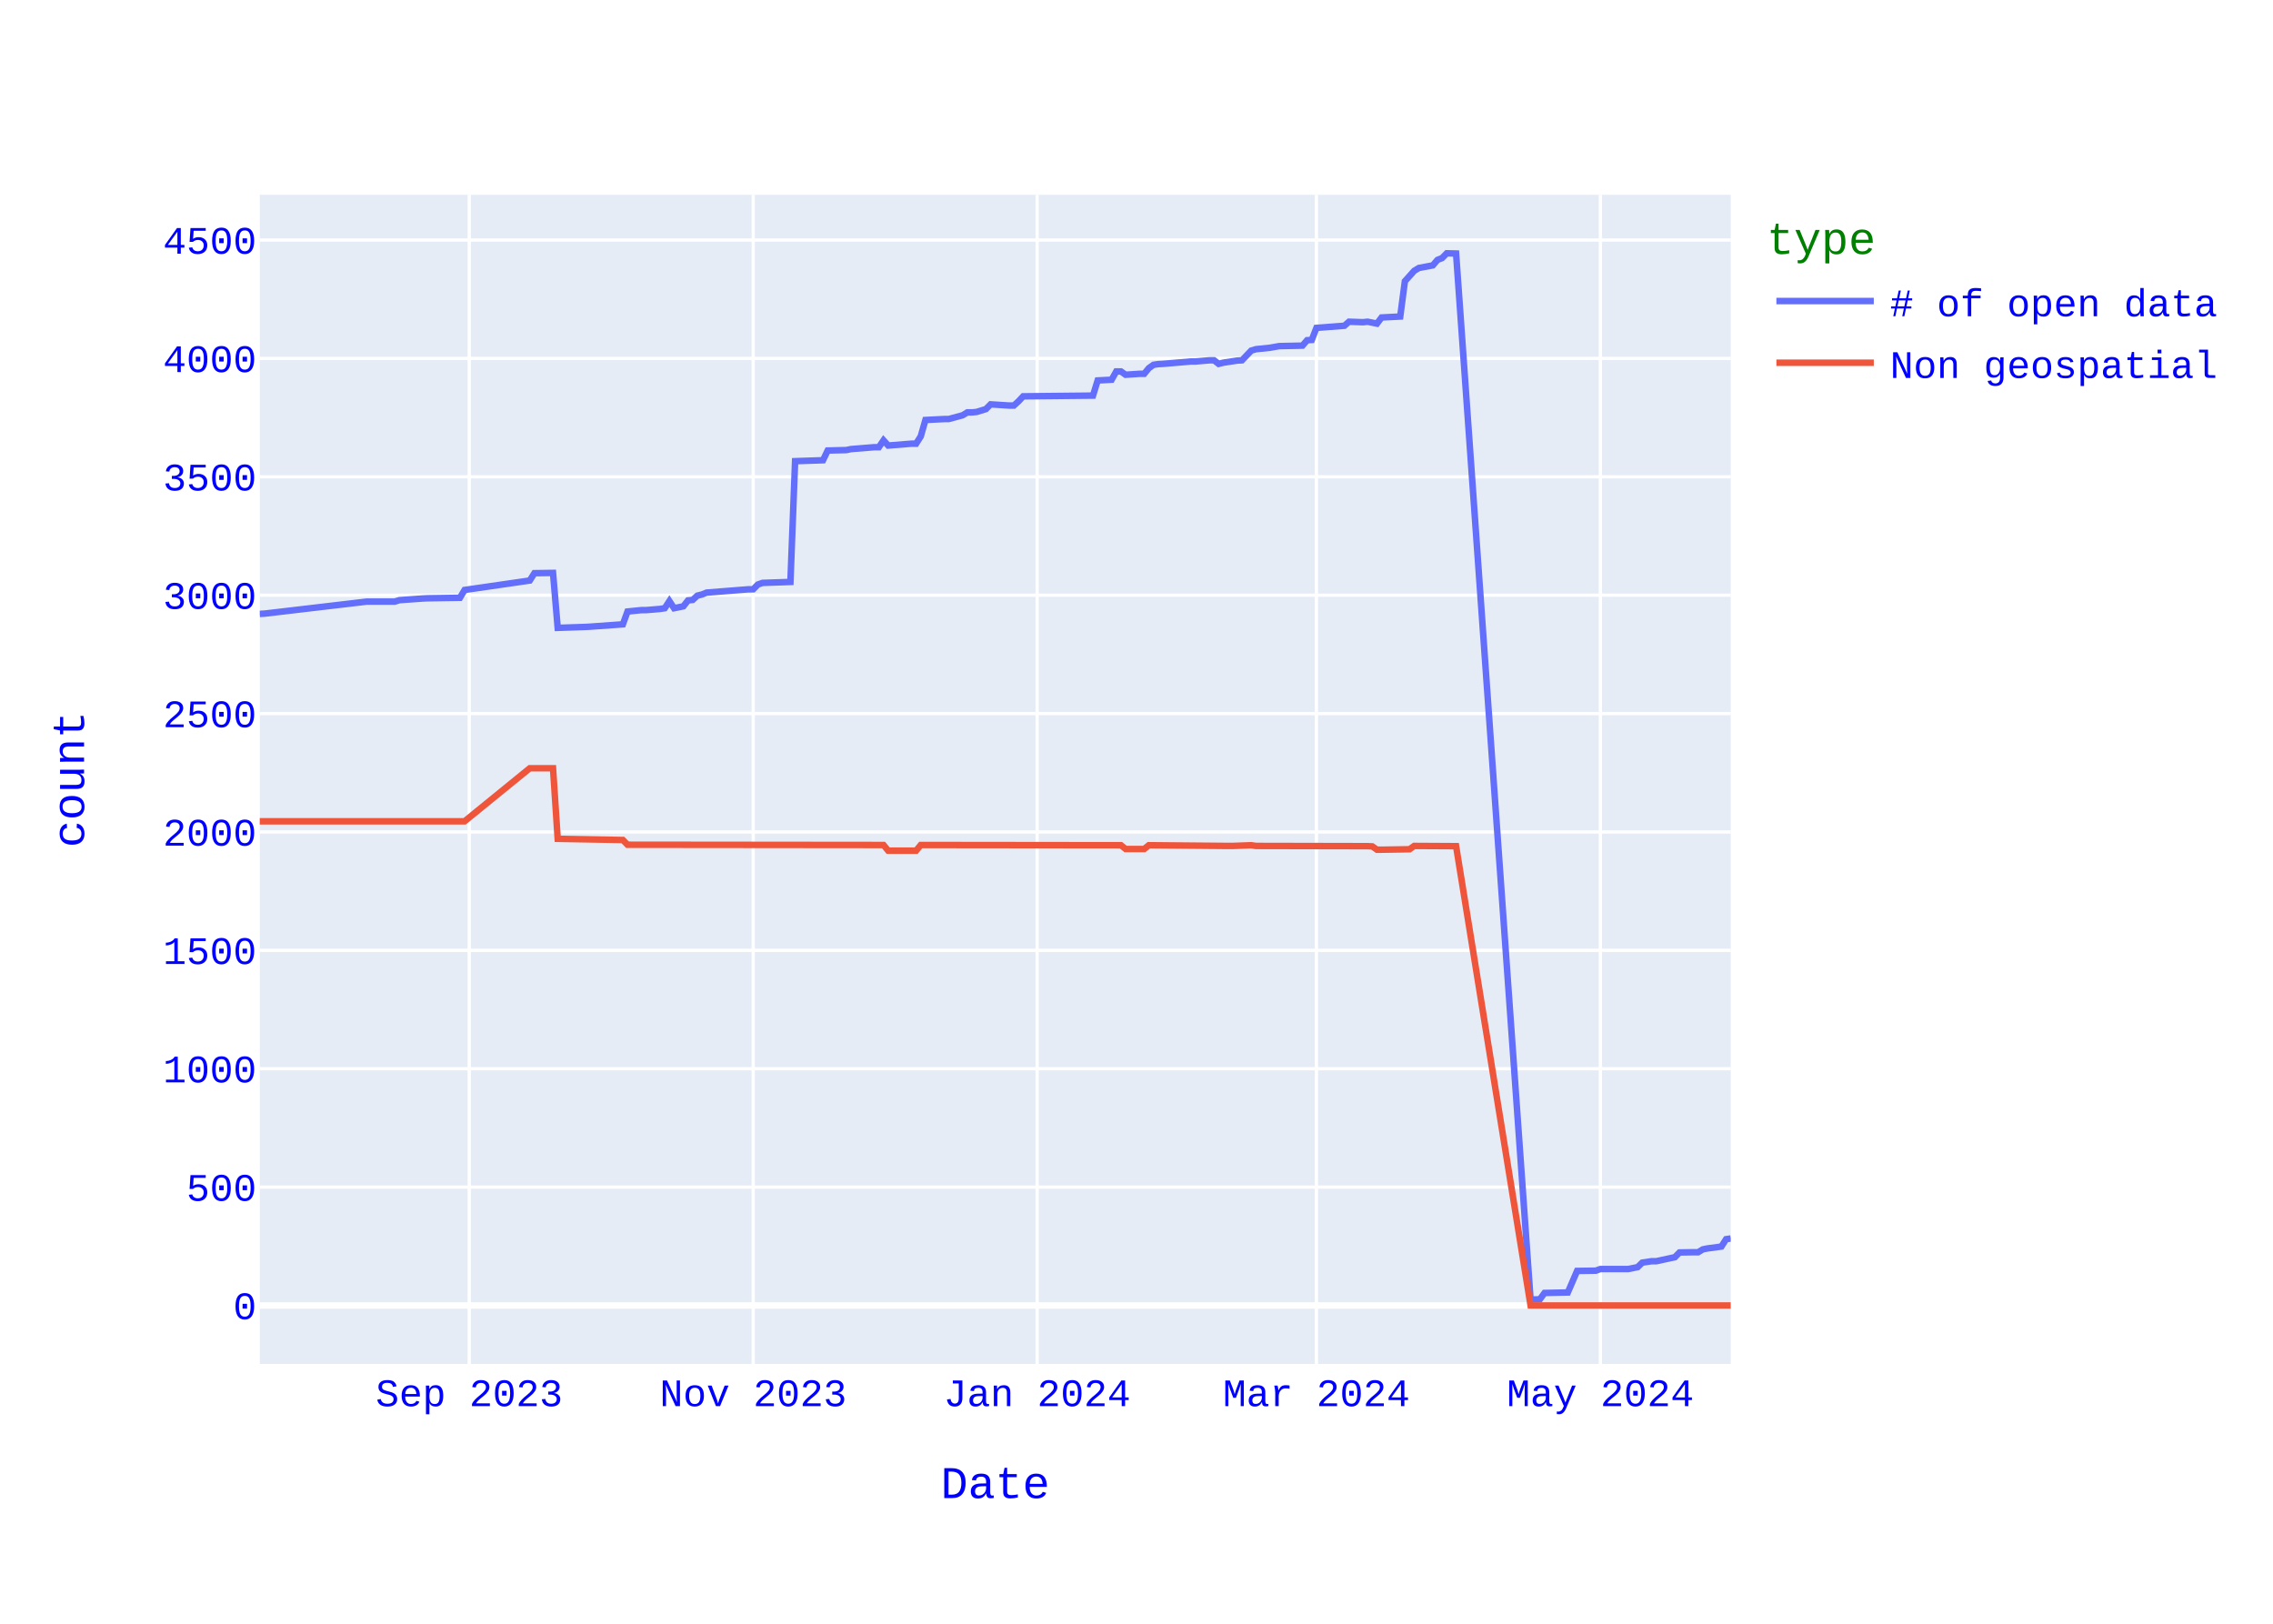
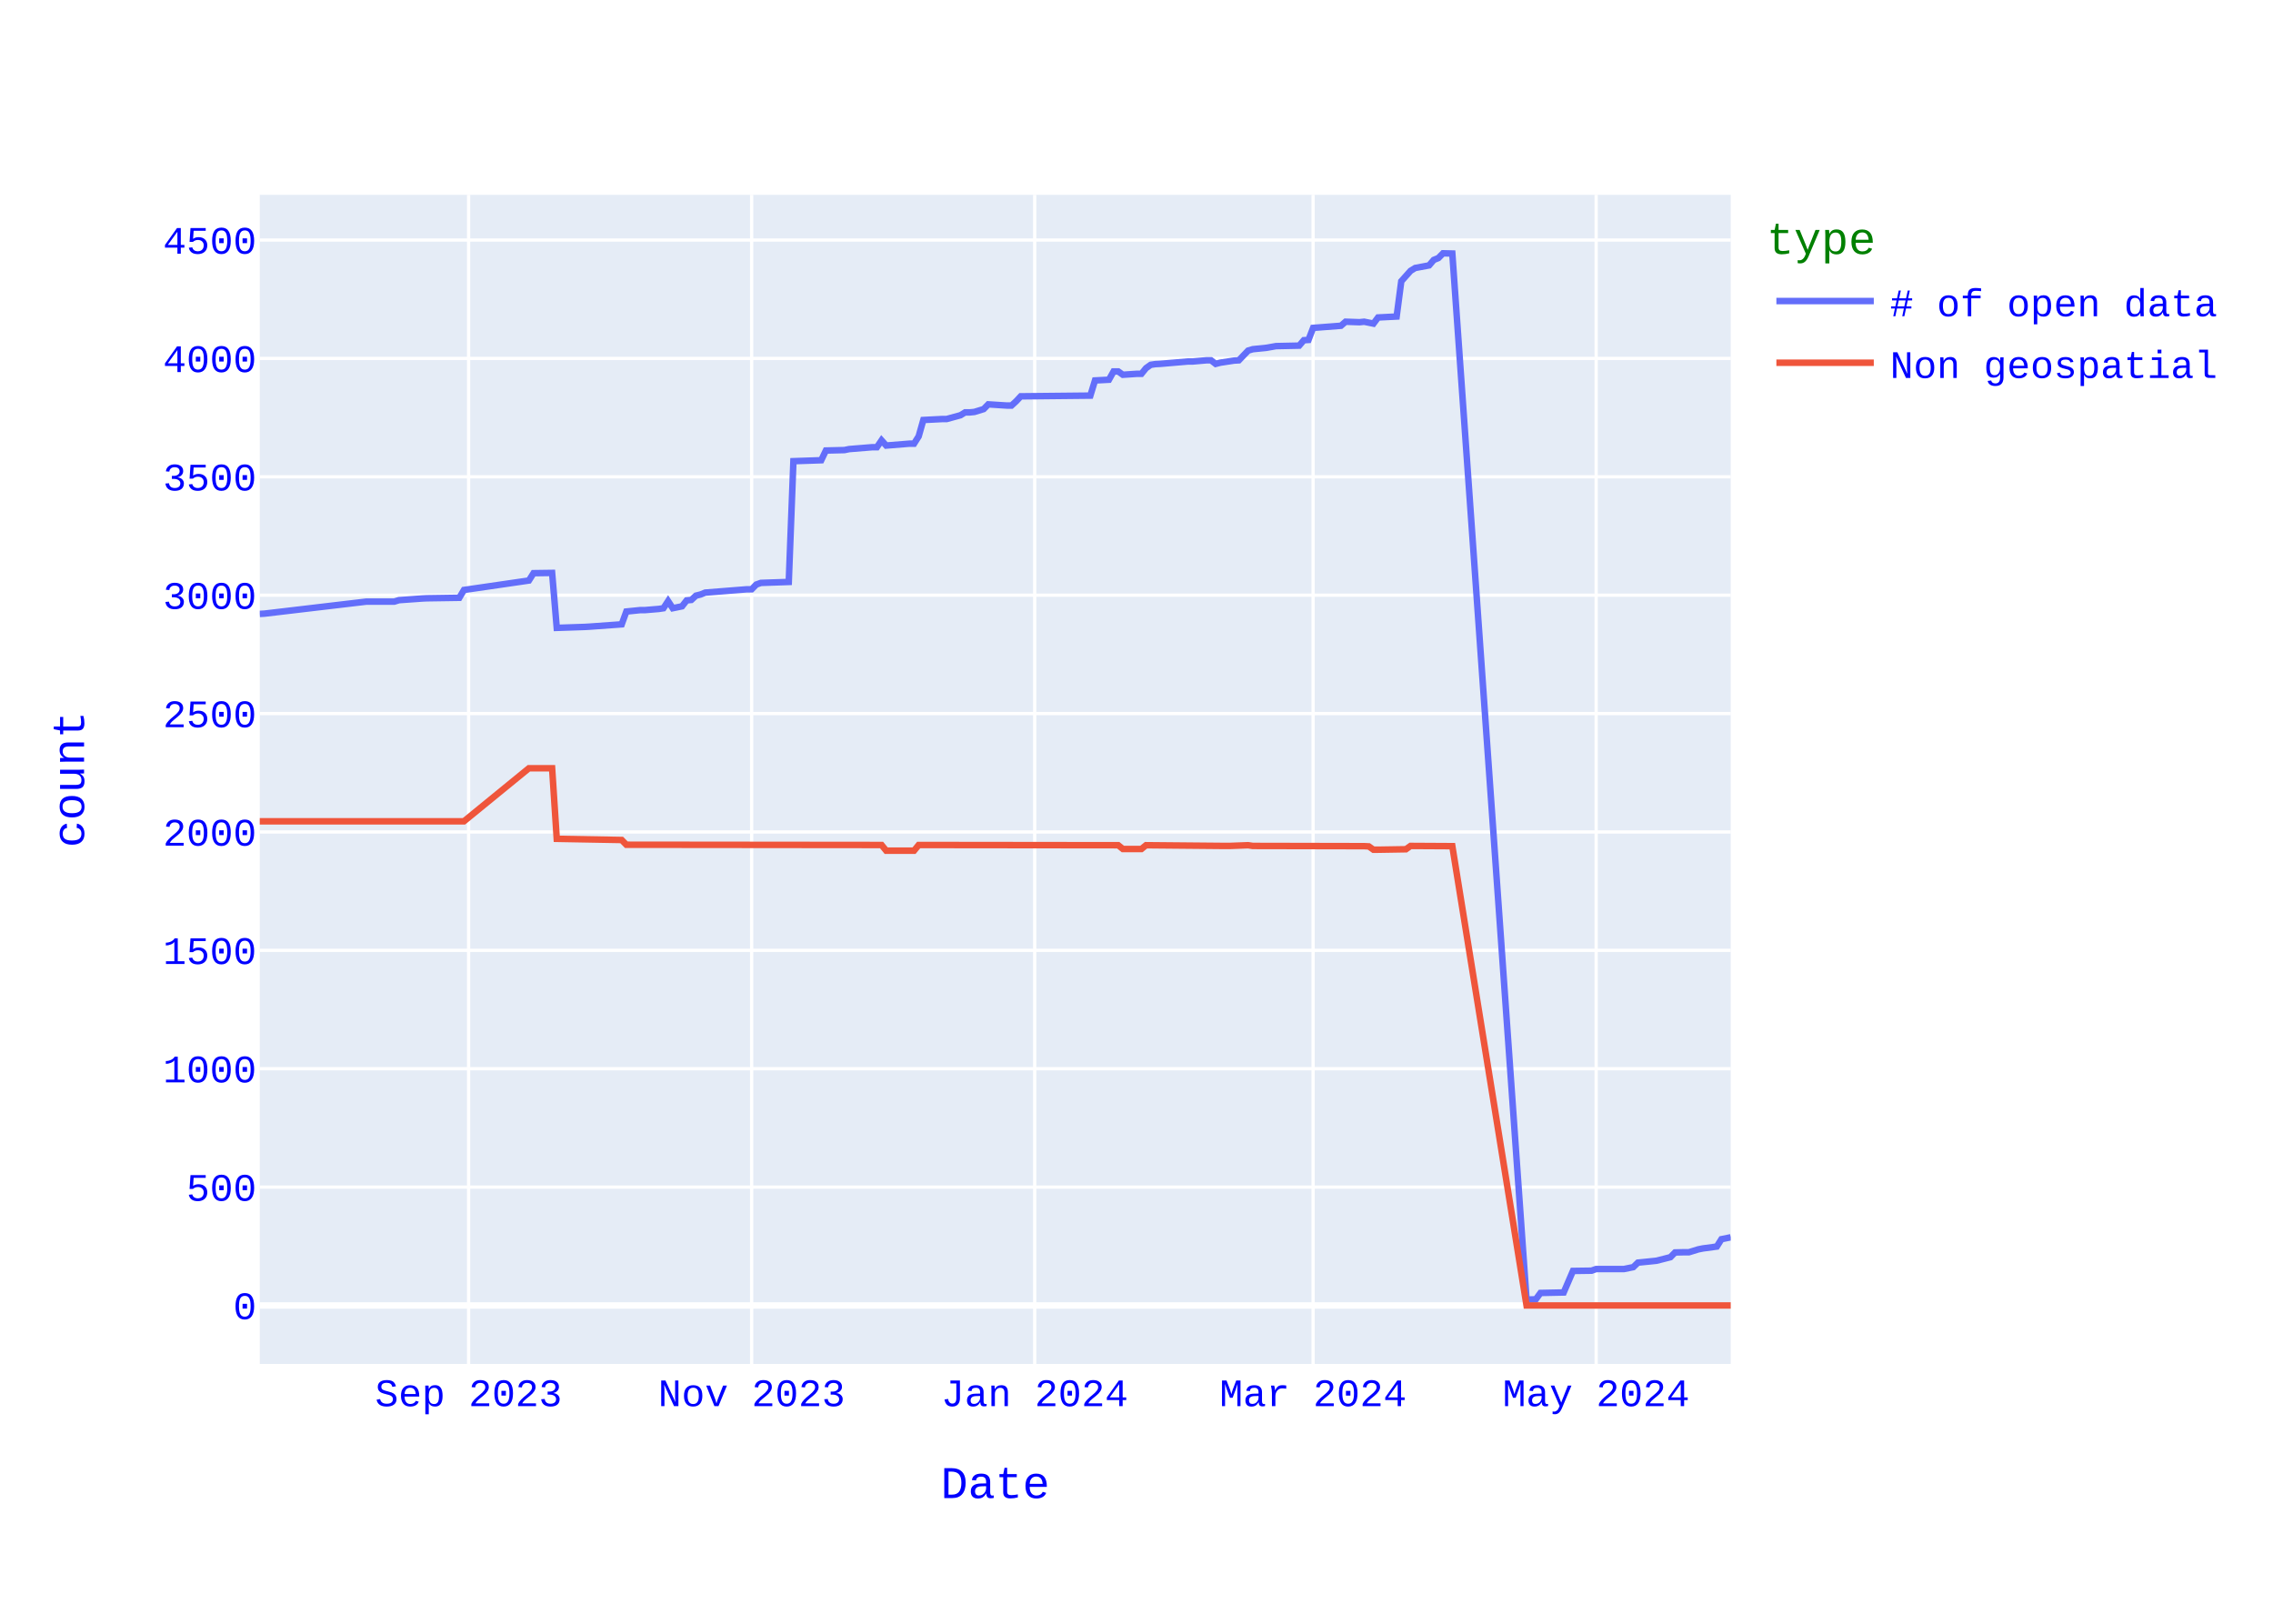
<svg xmlns="http://www.w3.org/2000/svg" class="main-svg" width="700" height="500" style="" viewBox="0 0 700 500">
  <rect x="0" y="0" width="700" height="500" style="fill: rgb(255, 255, 255); fill-opacity: 1;" />
-   <defs id="defs-39c33b">
+   <defs id="defs-474c9d">
    <g class="clips">
-       <clipPath id="clip39c33bxyplot" class="plotclip">
+       <clipPath id="clip474c9dxyplot" class="plotclip">
        <rect width="453" height="360" />
      </clipPath>
-       <clipPath class="axesclip" id="clip39c33bx">
+       <clipPath class="axesclip" id="clip474c9dx">
        <rect x="80" y="0" width="453" height="500" />
      </clipPath>
-       <clipPath class="axesclip" id="clip39c33by">
+       <clipPath class="axesclip" id="clip474c9dy">
        <rect x="0" y="60" width="700" height="360" />
      </clipPath>
-       <clipPath class="axesclip" id="clip39c33bxy">
+       <clipPath class="axesclip" id="clip474c9dxy">
        <rect x="80" y="60" width="453" height="360" />
      </clipPath>
    </g>
    <g class="gradients" />
    <g class="patterns" />
  </defs>
  <g class="bglayer">
    <rect class="bg" x="80" y="60" width="453" height="360" style="fill: rgb(229, 236, 246); fill-opacity: 1; stroke-width: 0;" />
  </g>
  <g class="layer-below">
    <g class="imagelayer" />
    <g class="shapelayer" />
  </g>
  <g class="cartesianlayer">
    <g class="subplot xy">
      <g class="layer-subplot">
        <g class="shapelayer" />
        <g class="imagelayer" />
      </g>
      <g class="minor-gridlayer">
        <g class="x" />
        <g class="y" />
      </g>
      <g class="gridlayer">
        <g class="x">
-           <path class="xgrid crisp" transform="translate(144.51,0)" d="M0,60v360" style="stroke: rgb(255, 255, 255); stroke-opacity: 1; stroke-width: 1px;" />
-           <path class="xgrid crisp" transform="translate(231.96,0)" d="M0,60v360" style="stroke: rgb(255, 255, 255); stroke-opacity: 1; stroke-width: 1px;" />
-           <path class="xgrid crisp" transform="translate(319.4,0)" d="M0,60v360" style="stroke: rgb(255, 255, 255); stroke-opacity: 1; stroke-width: 1px;" />
-           <path class="xgrid crisp" transform="translate(405.41,0)" d="M0,60v360" style="stroke: rgb(255, 255, 255); stroke-opacity: 1; stroke-width: 1px;" />
-           <path class="xgrid crisp" transform="translate(492.86,0)" d="M0,60v360" style="stroke: rgb(255, 255, 255); stroke-opacity: 1; stroke-width: 1px;" />
+           <path class="xgrid crisp" transform="translate(144.31,0)" d="M0,60v360" style="stroke: rgb(255, 255, 255); stroke-opacity: 1; stroke-width: 1px;" />
+           <path class="xgrid crisp" transform="translate(231.48,0)" d="M0,60v360" style="stroke: rgb(255, 255, 255); stroke-opacity: 1; stroke-width: 1px;" />
+           <path class="xgrid crisp" transform="translate(318.65,0)" d="M0,60v360" style="stroke: rgb(255, 255, 255); stroke-opacity: 1; stroke-width: 1px;" />
+           <path class="xgrid crisp" transform="translate(404.39,0)" d="M0,60v360" style="stroke: rgb(255, 255, 255); stroke-opacity: 1; stroke-width: 1px;" />
+           <path class="xgrid crisp" transform="translate(491.56,0)" d="M0,60v360" style="stroke: rgb(255, 255, 255); stroke-opacity: 1; stroke-width: 1px;" />
        </g>
        <g class="y">
          <path class="ygrid crisp" transform="translate(0,365.55)" d="M80,0h453" style="stroke: rgb(255, 255, 255); stroke-opacity: 1; stroke-width: 1px;" />
          <path class="ygrid crisp" transform="translate(0,329.09)" d="M80,0h453" style="stroke: rgb(255, 255, 255); stroke-opacity: 1; stroke-width: 1px;" />
          <path class="ygrid crisp" transform="translate(0,292.64)" d="M80,0h453" style="stroke: rgb(255, 255, 255); stroke-opacity: 1; stroke-width: 1px;" />
          <path class="ygrid crisp" transform="translate(0,256.19)" d="M80,0h453" style="stroke: rgb(255, 255, 255); stroke-opacity: 1; stroke-width: 1px;" />
          <path class="ygrid crisp" transform="translate(0,219.73)" d="M80,0h453" style="stroke: rgb(255, 255, 255); stroke-opacity: 1; stroke-width: 1px;" />
          <path class="ygrid crisp" transform="translate(0,183.28)" d="M80,0h453" style="stroke: rgb(255, 255, 255); stroke-opacity: 1; stroke-width: 1px;" />
          <path class="ygrid crisp" transform="translate(0,146.82)" d="M80,0h453" style="stroke: rgb(255, 255, 255); stroke-opacity: 1; stroke-width: 1px;" />
          <path class="ygrid crisp" transform="translate(0,110.37)" d="M80,0h453" style="stroke: rgb(255, 255, 255); stroke-opacity: 1; stroke-width: 1px;" />
          <path class="ygrid crisp" transform="translate(0,73.92)" d="M80,0h453" style="stroke: rgb(255, 255, 255); stroke-opacity: 1; stroke-width: 1px;" />
        </g>
      </g>
      <g class="zerolinelayer">
        <path class="yzl zl crisp" transform="translate(0,402)" d="M80,0h453" style="stroke: rgb(255, 255, 255); stroke-opacity: 1; stroke-width: 2px;" />
      </g>
      <path class="xlines-below" />
      <path class="ylines-below" />
      <g class="overlines-below" />
      <g class="xaxislayer-below" />
      <g class="yaxislayer-below" />
      <g class="overaxes-below" />
-       <g class="plot" transform="translate(80,60)" clip-path="url(#clip39c33bxyplot)">
+       <g class="plot" transform="translate(80,60)" clip-path="url(#clip474c9dxyplot)">
        <g class="scatterlayer mlayer">
-           <g class="trace scatter traceceb413" style="stroke-miterlimit: 2; opacity: 1;">
+           <g class="trace scatter tracecb4065" style="stroke-miterlimit: 2; opacity: 1;">
            <g class="fills" />
            <g class="errorbars" />
            <g class="lines">
-               <path class="js-line" d="M453,321.37L451.57,321.59L450.13,323.85L445.83,324.43L444.4,324.72L442.97,325.6L441.53,325.6L437.23,325.67L435.8,327.13L430.06,328.37L428.63,328.37L425.76,328.8L424.33,330.19L421.46,330.77L420.03,330.77L412.86,330.77L411.43,331.28L405.69,331.36L402.83,337.99L395.66,338.14L394.22,340.1L391.36,340.18L368.42,18.07L365.55,18L364.12,19.46L362.69,20.04L361.25,21.72L356.95,22.52L355.52,23.4L352.65,26.6L351.22,37.47L345.48,37.76L344.05,39.65L341.18,39.07L339.75,39.22L335.45,39.07L334.02,40.31L325.41,40.97L323.98,44.68L322.55,44.76L321.11,46.43L313.95,46.58L311.08,47.09L306.78,47.53L305.34,47.96L302.48,50.95L301.04,51.03L296.74,51.68L295.31,52.05L293.88,50.95L292.44,50.95L288.14,51.32L286.71,51.32L278.11,52.05L276.67,52.12L275.24,52.34L273.81,53.36L272.37,55.11L270.94,55.11L266.64,55.4L265.21,54.38L263.77,54.38L262.34,56.93L258.04,57.15L256.6,61.82L235.1,62.04L233.67,63.57L232.23,64.88L230.8,64.88L225.07,64.51L223.63,65.97L220.77,66.85L219.33,66.99L217.9,66.99L216.47,67.87L212.16,69.04L210.73,69.04L205,69.33L203.56,74.36L202.13,76.62L200.7,76.62L193.53,77.2L192.09,75.6L190.66,77.71L189.23,77.71L182.06,78.29L180.63,78.59L174.89,78.73L173.46,81.72L164.86,82.01L163.42,119.2L154.82,119.49L153.39,120L151.96,121.46L150.52,121.46L137.62,122.48L136.19,123.06L134.75,123.42L133.32,124.74L131.89,124.88L130.45,126.7L127.59,127.29L126.15,125.1L124.72,127.29L123.28,127.51L118.98,127.87L117.55,127.87L113.25,128.31L111.82,132.25L101.78,132.97L100.35,133.05L91.75,133.34L90.31,116.42L84.58,116.5L83.15,118.76L63.08,121.67L61.64,124.08L51.61,124.23L50.17,124.3L43.01,124.81L41.57,125.25L32.97,125.25L1.43,128.96L0,129.04" style="vector-effect: none; fill: none; stroke: rgb(99, 110, 250); stroke-opacity: 1; stroke-width: 2px; opacity: 1;" />
+               <path class="js-line" d="M453,321L450.14,321.59L448.71,323.85L444.43,324.43L443,324.72L440.14,325.6L438.71,325.6L435.85,325.67L434.42,327.13L430.14,328.22L428.71,328.37L424.42,328.8L422.99,330.19L420.13,330.77L418.7,330.77L411.56,330.77L410.13,331.28L404.41,331.36L401.56,337.99L394.41,338.14L392.98,340.1L390.12,340.18L367.26,18.07L364.4,18L362.97,19.46L361.54,20.04L360.11,21.72L355.83,22.52L354.4,23.4L351.54,26.6L350.11,37.47L344.39,37.76L342.97,39.65L340.11,39.07L338.68,39.22L334.39,39.07L332.96,40.31L324.39,40.97L322.96,44.68L321.53,44.76L320.1,46.43L312.96,46.58L310.1,47.09L305.81,47.53L304.38,47.96L301.52,50.95L300.09,51.03L295.81,51.68L294.38,52.05L292.95,50.95L291.52,50.95L287.23,51.32L285.8,51.32L277.23,52.05L275.8,52.12L274.37,52.34L272.94,53.36L271.51,55.11L270.09,55.11L265.8,55.4L264.37,54.38L262.94,54.38L261.51,56.93L257.22,57.15L255.79,61.82L234.36,62.04L232.93,63.57L231.5,64.88L230.07,64.88L224.36,64.51L222.93,65.97L220.07,66.85L218.64,66.99L217.21,66.99L215.78,67.87L211.5,69.04L210.07,69.04L204.35,69.33L202.92,74.36L201.49,76.62L200.06,76.62L192.92,77.2L191.49,75.6L190.06,77.71L188.63,77.71L181.49,78.29L180.06,78.59L174.34,78.73L172.91,81.72L164.34,82.01L162.91,119.2L154.33,119.49L152.91,120L151.48,121.46L150.05,121.46L137.19,122.48L135.76,123.06L134.33,123.42L132.9,124.74L131.47,124.88L130.04,126.7L127.18,127.29L125.75,125.1L124.32,127.29L122.9,127.51L118.61,127.87L117.18,127.87L112.89,128.31L111.46,132.25L101.46,132.97L100.03,133.05L91.46,133.34L90.03,116.42L84.31,116.5L82.88,118.76L62.88,121.67L61.45,124.08L51.44,124.23L50.02,124.3L42.87,124.81L41.44,125.25L32.87,125.25L1.43,128.96L0,129.04" style="vector-effect: none; fill: none; stroke: rgb(99, 110, 250); stroke-opacity: 1; stroke-width: 2px; opacity: 1;" />
            </g>
            <g class="points" />
            <g class="text" />
          </g>
-           <g class="trace scatter trace712421" style="stroke-miterlimit: 2; opacity: 1;">
+           <g class="trace scatter trace31c39a" style="stroke-miterlimit: 2; opacity: 1;">
            <g class="fills" />
            <g class="errorbars" />
            <g class="lines">
-               <path class="js-line" d="M453,342L391.36,342L368.42,200.56L355.52,200.49L354.09,201.51L345.48,201.65L344.05,201.65L342.62,200.63L341.18,200.56L306.78,200.49L305.34,200.27L299.61,200.49L298.18,200.49L273.81,200.27L272.37,201.43L266.64,201.43L265.21,200.27L203.56,200.2L202.13,201.95L193.53,201.95L192.09,200.2L113.25,200.12L111.82,198.66L91.75,198.3L90.31,176.57L83.15,176.57L63.08,192.9L0,192.9" style="vector-effect: none; fill: none; stroke: rgb(239, 85, 59); stroke-opacity: 1; stroke-width: 2px; opacity: 1;" />
+               <path class="js-line" d="M453,342L390.12,342L367.26,200.56L354.4,200.49L352.97,201.51L344.39,201.65L342.97,201.65L341.54,200.63L340.11,200.56L305.81,200.49L304.38,200.27L298.67,200.49L297.24,200.49L272.94,200.27L271.51,201.43L265.8,201.43L264.37,200.27L202.92,200.2L201.49,201.95L192.92,201.95L191.49,200.2L112.89,200.12L111.46,198.66L91.46,198.3L90.03,176.57L82.88,176.57L62.88,192.9L0,192.9" style="vector-effect: none; fill: none; stroke: rgb(239, 85, 59); stroke-opacity: 1; stroke-width: 2px; opacity: 1;" />
            </g>
            <g class="points" />
            <g class="text" />
          </g>
        </g>
      </g>
      <g class="overplot" />
      <path class="xlines-above crisp" d="M0,0" style="fill: none;" />
      <path class="ylines-above crisp" d="M0,0" style="fill: none;" />
      <g class="overlines-above" />
      <g class="xaxislayer-above">
        <g class="xtick">
-           <text text-anchor="middle" x="0" y="433" transform="translate(144.51,0)" style="font-family: 'Courier New'; font-size: 12px; fill: rgb(0, 0, 255); fill-opacity: 1; white-space: pre; opacity: 1;">Sep 2023</text>
-         </g>
-         <g class="xtick">
-           <text text-anchor="middle" x="0" y="433" style="font-family: 'Courier New'; font-size: 12px; fill: rgb(0, 0, 255); fill-opacity: 1; white-space: pre; opacity: 1;" transform="translate(231.96,0)">Nov 2023</text>
-         </g>
-         <g class="xtick">
-           <text text-anchor="middle" x="0" y="433" style="font-family: 'Courier New'; font-size: 12px; fill: rgb(0, 0, 255); fill-opacity: 1; white-space: pre; opacity: 1;" transform="translate(319.4,0)">Jan 2024</text>
-         </g>
-         <g class="xtick">
-           <text text-anchor="middle" x="0" y="433" style="font-family: 'Courier New'; font-size: 12px; fill: rgb(0, 0, 255); fill-opacity: 1; white-space: pre; opacity: 1;" transform="translate(405.41,0)">Mar 2024</text>
-         </g>
-         <g class="xtick">
-           <text text-anchor="middle" x="0" y="433" style="font-family: 'Courier New'; font-size: 12px; fill: rgb(0, 0, 255); fill-opacity: 1; white-space: pre; opacity: 1;" transform="translate(492.86,0)">May 2024</text>
+           <text text-anchor="middle" x="0" y="433" transform="translate(144.31,0)" style="font-family: 'Courier New'; font-size: 12px; fill: rgb(0, 0, 255); fill-opacity: 1; white-space: pre; opacity: 1;">Sep 2023</text>
+         </g>
+         <g class="xtick">
+           <text text-anchor="middle" x="0" y="433" style="font-family: 'Courier New'; font-size: 12px; fill: rgb(0, 0, 255); fill-opacity: 1; white-space: pre; opacity: 1;" transform="translate(231.48,0)">Nov 2023</text>
+         </g>
+         <g class="xtick">
+           <text text-anchor="middle" x="0" y="433" style="font-family: 'Courier New'; font-size: 12px; fill: rgb(0, 0, 255); fill-opacity: 1; white-space: pre; opacity: 1;" transform="translate(318.65,0)">Jan 2024</text>
+         </g>
+         <g class="xtick">
+           <text text-anchor="middle" x="0" y="433" style="font-family: 'Courier New'; font-size: 12px; fill: rgb(0, 0, 255); fill-opacity: 1; white-space: pre; opacity: 1;" transform="translate(404.39,0)">Mar 2024</text>
+         </g>
+         <g class="xtick">
+           <text text-anchor="middle" x="0" y="433" style="font-family: 'Courier New'; font-size: 12px; fill: rgb(0, 0, 255); fill-opacity: 1; white-space: pre; opacity: 1;" transform="translate(491.56,0)">May 2024</text>
        </g>
      </g>
      <g class="yaxislayer-above">
        <g class="ytick">
          <text text-anchor="end" x="79" y="4.2" transform="translate(0,402)" style="font-family: 'Courier New'; font-size: 12px; fill: rgb(0, 0, 255); fill-opacity: 1; white-space: pre; opacity: 1;">0</text>
        </g>
        <g class="ytick">
          <text text-anchor="end" x="79" y="4.2" style="font-family: 'Courier New'; font-size: 12px; fill: rgb(0, 0, 255); fill-opacity: 1; white-space: pre; opacity: 1;" transform="translate(0,365.55)">500</text>
        </g>
        <g class="ytick">
          <text text-anchor="end" x="79" y="4.2" style="font-family: 'Courier New'; font-size: 12px; fill: rgb(0, 0, 255); fill-opacity: 1; white-space: pre; opacity: 1;" transform="translate(0,329.09)">1000</text>
        </g>
        <g class="ytick">
          <text text-anchor="end" x="79" y="4.2" style="font-family: 'Courier New'; font-size: 12px; fill: rgb(0, 0, 255); fill-opacity: 1; white-space: pre; opacity: 1;" transform="translate(0,292.64)">1500</text>
        </g>
        <g class="ytick">
          <text text-anchor="end" x="79" y="4.2" style="font-family: 'Courier New'; font-size: 12px; fill: rgb(0, 0, 255); fill-opacity: 1; white-space: pre; opacity: 1;" transform="translate(0,256.19)">2000</text>
        </g>
        <g class="ytick">
          <text text-anchor="end" x="79" y="4.2" style="font-family: 'Courier New'; font-size: 12px; fill: rgb(0, 0, 255); fill-opacity: 1; white-space: pre; opacity: 1;" transform="translate(0,219.73)">2500</text>
        </g>
        <g class="ytick">
          <text text-anchor="end" x="79" y="4.2" style="font-family: 'Courier New'; font-size: 12px; fill: rgb(0, 0, 255); fill-opacity: 1; white-space: pre; opacity: 1;" transform="translate(0,183.28)">3000</text>
        </g>
        <g class="ytick">
          <text text-anchor="end" x="79" y="4.2" style="font-family: 'Courier New'; font-size: 12px; fill: rgb(0, 0, 255); fill-opacity: 1; white-space: pre; opacity: 1;" transform="translate(0,146.82)">3500</text>
        </g>
        <g class="ytick">
          <text text-anchor="end" x="79" y="4.2" style="font-family: 'Courier New'; font-size: 12px; fill: rgb(0, 0, 255); fill-opacity: 1; white-space: pre; opacity: 1;" transform="translate(0,110.37)">4000</text>
        </g>
        <g class="ytick">
          <text text-anchor="end" x="79" y="4.2" style="font-family: 'Courier New'; font-size: 12px; fill: rgb(0, 0, 255); fill-opacity: 1; white-space: pre; opacity: 1;" transform="translate(0,73.92)">4500</text>
        </g>
      </g>
      <g class="overaxes-above" />
    </g>
  </g>
  <g class="polarlayer" />
  <g class="smithlayer" />
  <g class="ternarylayer" />
  <g class="geolayer" />
  <g class="funnelarealayer" />
  <g class="pielayer" />
  <g class="iciclelayer" />
  <g class="treemaplayer" />
  <g class="sunburstlayer" />
  <g class="glimages" />
-   <defs id="topdefs-39c33b">
+   <defs id="topdefs-474c9d">
    <g class="clips" />
-     <clipPath id="legend39c33b">
+     <clipPath id="legend474c9d">
      <rect width="146" height="67" x="0" y="0" />
    </clipPath>
  </defs>
  <g class="layer-above">
    <g class="imagelayer" />
    <g class="shapelayer" />
  </g>
  <g class="infolayer">
    <g class="legend" pointer-events="all" transform="translate(542.06,60)">
      <rect class="bg" shape-rendering="crispEdges" style="stroke: rgb(68, 68, 68); stroke-opacity: 1; fill: rgb(255, 255, 255); fill-opacity: 1; stroke-width: 0px;" width="146" height="67" x="0" y="0" />
-       <g class="scrollbox" transform="" clip-path="url(#legend39c33b)">
+       <g class="scrollbox" transform="" clip-path="url(#legend474c9d)">
        <text class="legendtitletext" text-anchor="start" x="2" y="18.2" style="font-family: 'Courier New'; font-size: 14px; fill: rgb(0, 128, 0); fill-opacity: 1; white-space: pre;">type</text>
        <g class="groups" transform="">
          <g class="traces" transform="translate(0,32.7)" style="opacity: 1;">
            <text class="legendtext" text-anchor="start" x="40" y="4.68" style="font-family: 'Courier New'; font-size: 12px; fill: rgb(0, 0, 255); fill-opacity: 1; white-space: pre;"># of open data</text>
            <g class="layers" style="opacity: 1;">
              <g class="legendfill" />
              <g class="legendlines">
                <path class="js-line" d="M5,0h30" style="fill: none; stroke: rgb(99, 110, 250); stroke-opacity: 1; stroke-width: 2px;" />
              </g>
              <g class="legendsymbols">
                <g class="legendpoints" />
              </g>
            </g>
            <rect class="legendtoggle" x="0" y="-9.5" width="140.828" height="19" style="fill: rgb(0, 0, 0); fill-opacity: 0;" />
          </g>
        </g>
        <g class="groups" transform="">
          <g class="traces" transform="translate(0,51.7)" style="opacity: 1;">
            <text class="legendtext" text-anchor="start" x="40" y="4.68" style="font-family: 'Courier New'; font-size: 12px; fill: rgb(0, 0, 255); fill-opacity: 1; white-space: pre;">Non geospatial</text>
            <g class="layers" style="opacity: 1;">
              <g class="legendfill" />
              <g class="legendlines">
                <path class="js-line" d="M5,0h30" style="fill: none; stroke: rgb(239, 85, 59); stroke-opacity: 1; stroke-width: 2px;" />
              </g>
              <g class="legendsymbols">
                <g class="legendpoints" />
              </g>
            </g>
            <rect class="legendtoggle" x="0" y="-9.5" width="140.828" height="19" style="fill: rgb(0, 0, 0); fill-opacity: 0;" />
          </g>
        </g>
      </g>
      <rect class="scrollbar" rx="20" ry="3" width="0" height="0" style="fill: rgb(128, 139, 164); fill-opacity: 1;" x="0" y="0" />
    </g>
    <g class="g-gtitle" />
    <g class="g-xtitle">
      <text class="xtitle" x="306.5" y="461.3" text-anchor="middle" style="font-family: 'Courier New'; font-size: 14px; fill: rgb(0, 0, 255); opacity: 1; font-weight: normal; white-space: pre;">Date</text>
    </g>
    <g class="g-ytitle">
      <text class="ytitle" transform="rotate(-90,25.8875,240)" x="25.888" y="240" text-anchor="middle" style="font-family: 'Courier New'; font-size: 14px; fill: rgb(0, 0, 255); opacity: 1; font-weight: normal; white-space: pre;">count</text>
    </g>
  </g>
</svg>
